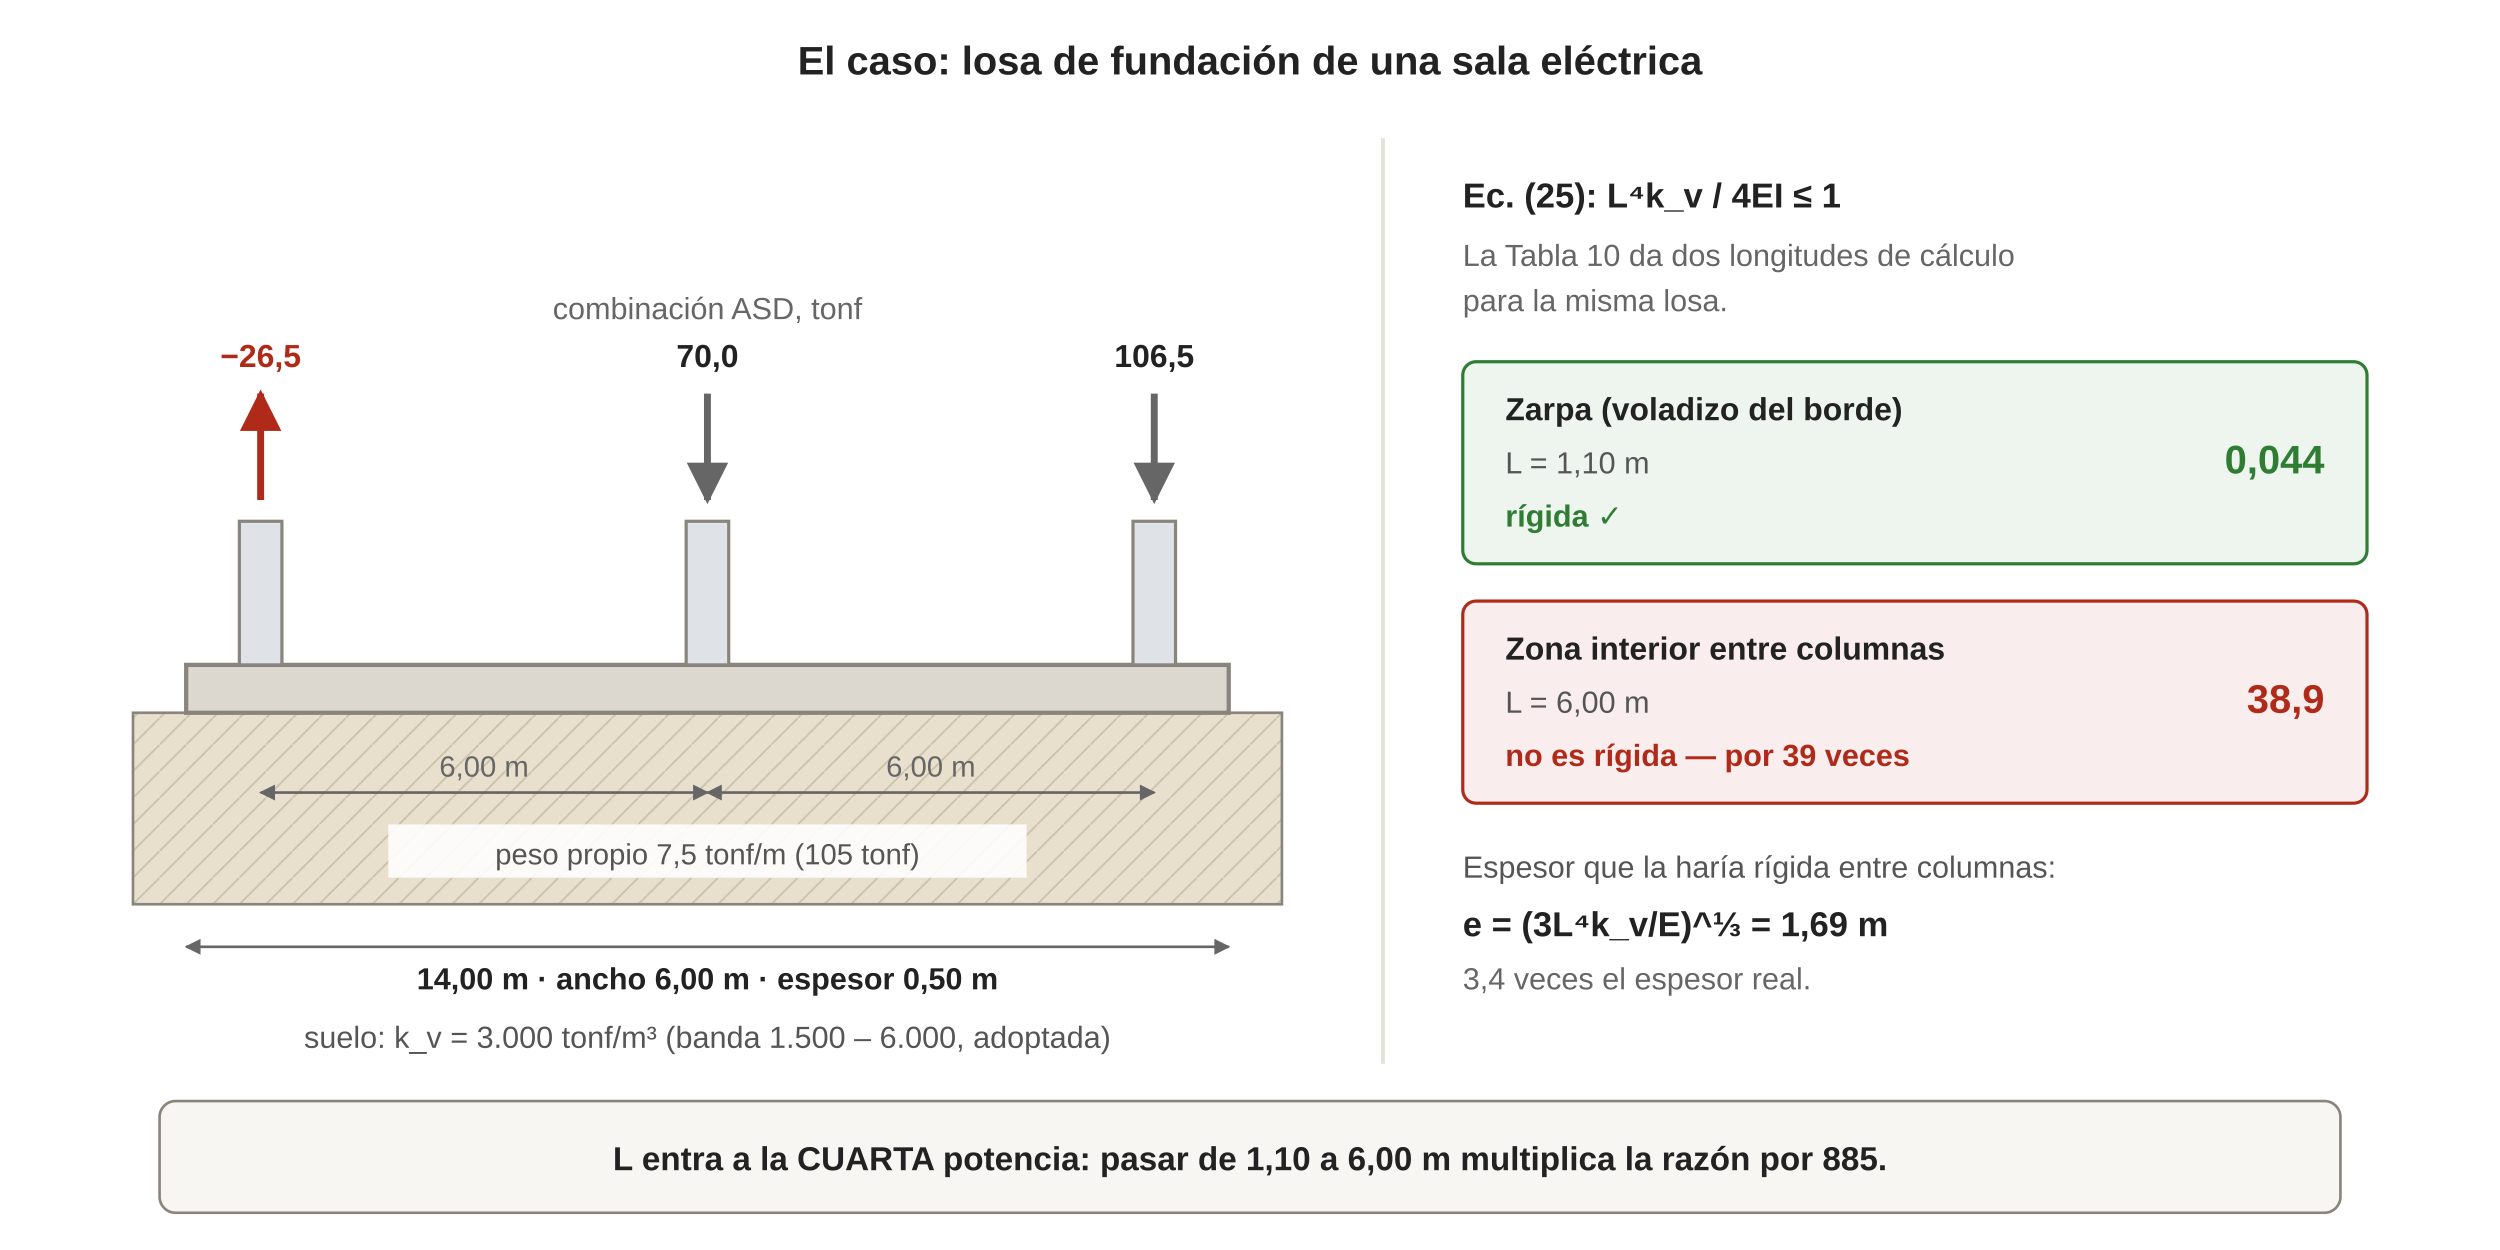
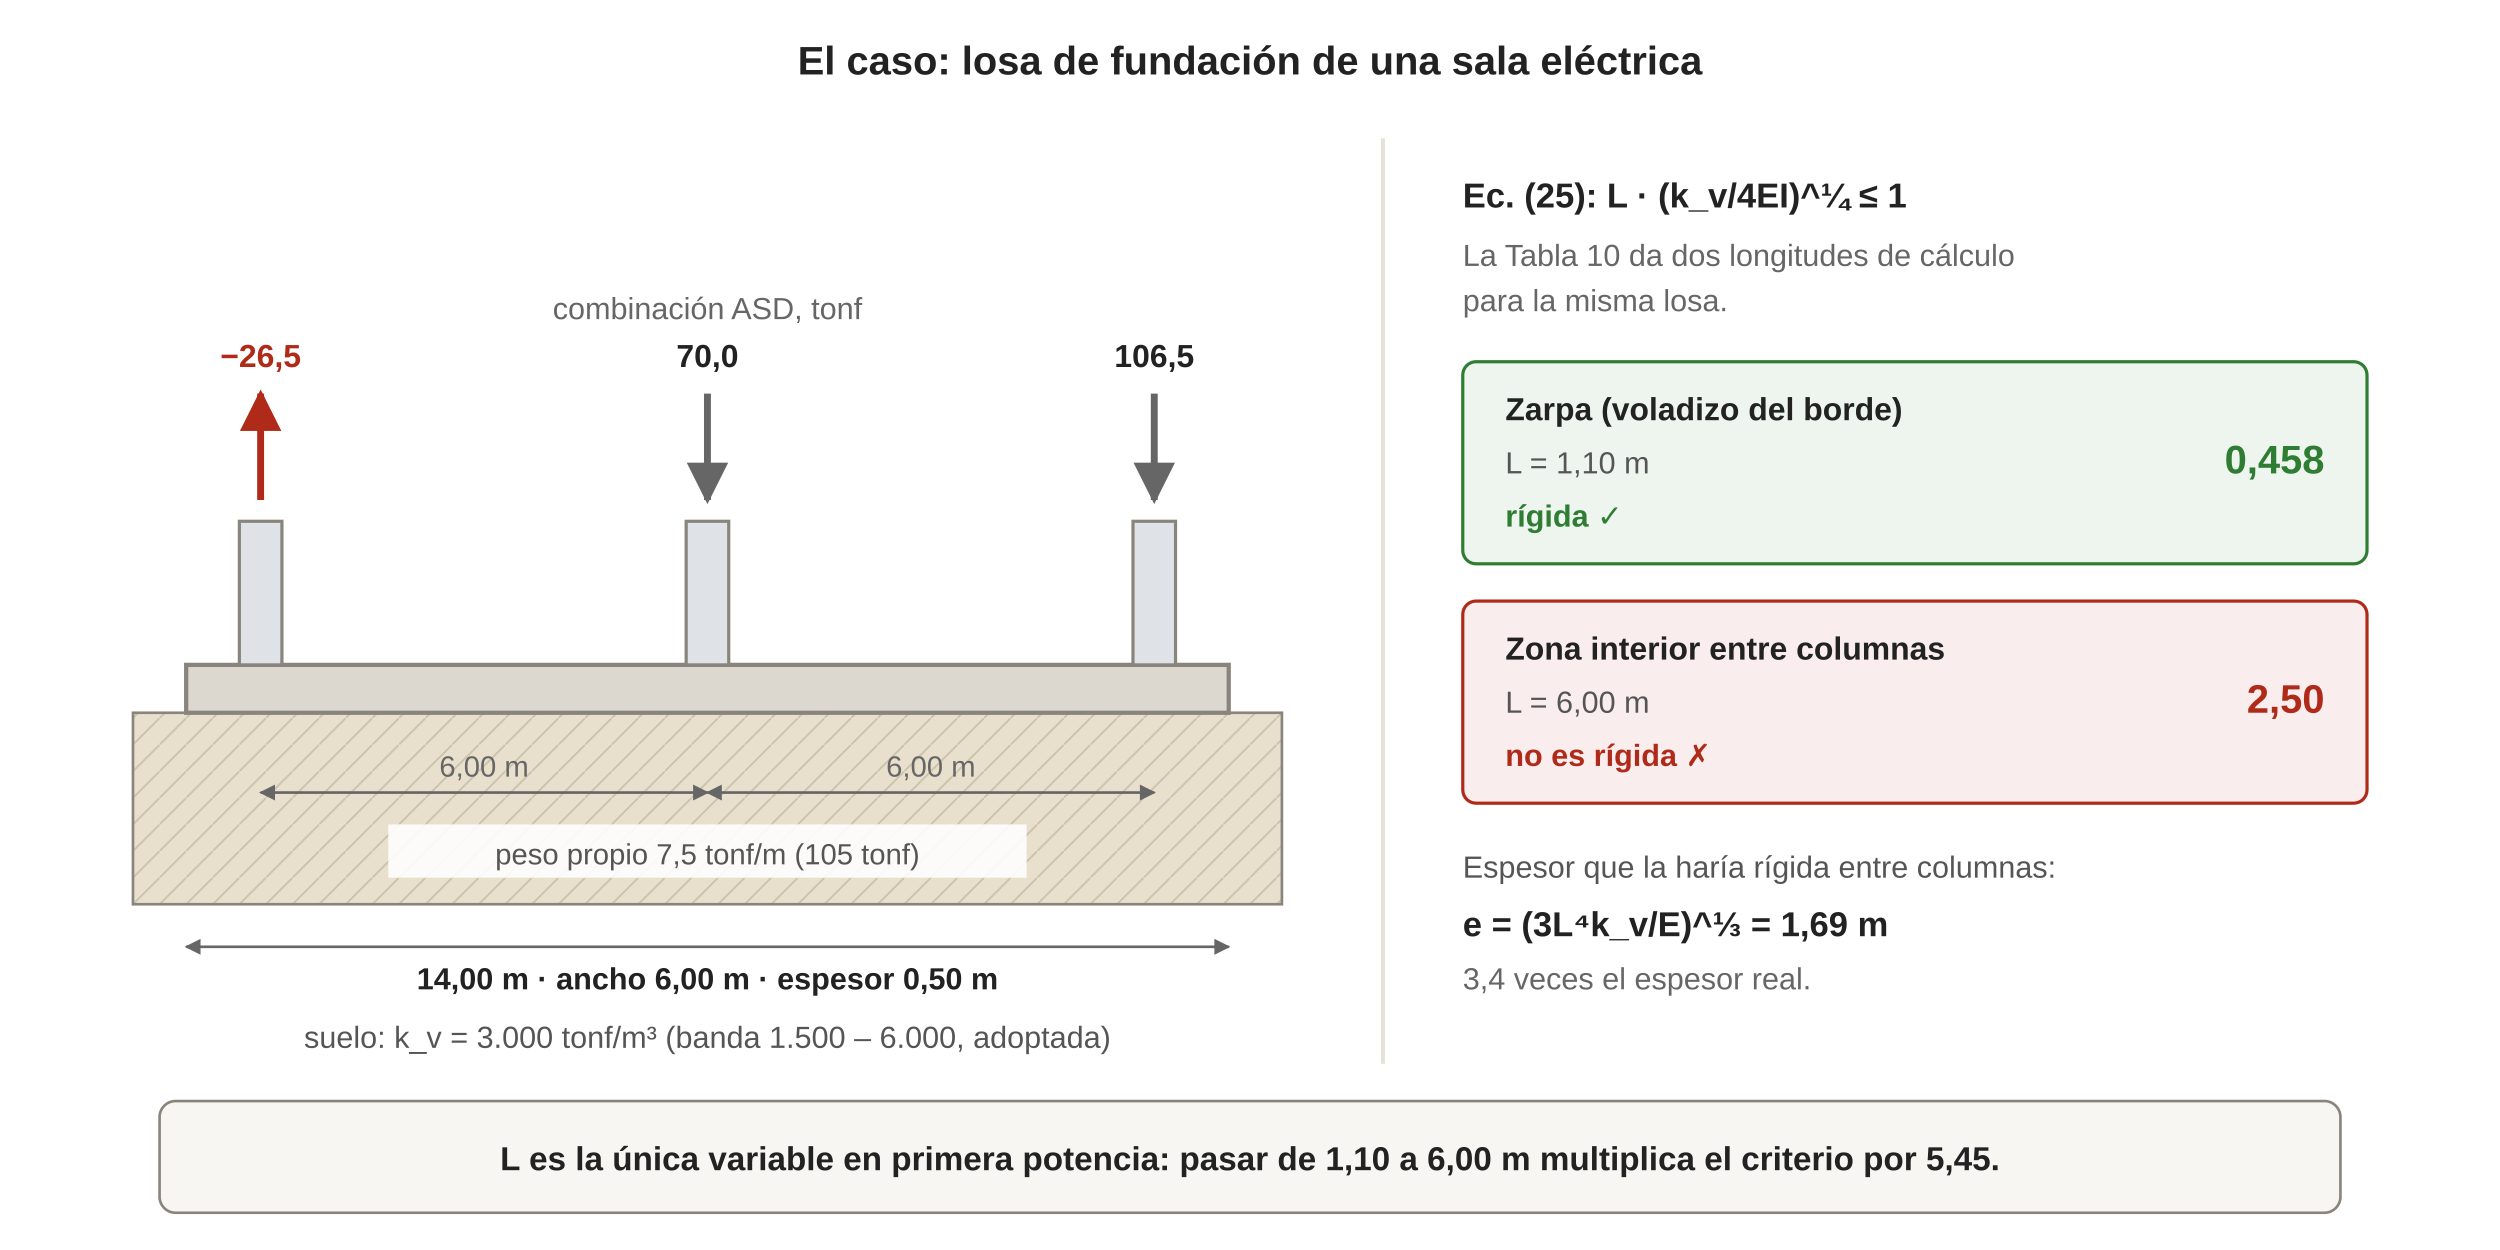
<svg xmlns="http://www.w3.org/2000/svg" viewBox="0 0 940 470" font-family="Segoe UI, Arial, sans-serif">
  <defs>
    <marker id="ea" viewBox="0 0 10 10" refX="9" refY="5" markerWidth="6" markerHeight="6" orient="auto-start-reverse">
      <path d="M0,0 L10,5 L0,10 z" fill="#666" />
    </marker>
    <marker id="er" viewBox="0 0 10 10" refX="9" refY="5" markerWidth="6" markerHeight="6" orient="auto-start-reverse">
      <path d="M0,0 L10,5 L0,10 z" fill="#b02a1a" />
    </marker>
    <pattern id="suelo" width="10" height="10" patternUnits="userSpaceOnUse">
      <rect width="10" height="10" fill="#e8e0cd" />
      <line x1="0" y1="10" x2="10" y2="0" stroke="#b3a98f" stroke-width="0.7" opacity="0.55" />
    </pattern>
  </defs>
  <rect width="940" height="470" fill="#ffffff" />
  <text x="470" y="28" font-size="15" text-anchor="middle" fill="#222" font-weight="bold">El caso: losa de fundación de una sala eléctrica</text>
  <g>
    <rect x="50" y="268" width="432" height="72" fill="url(#suelo)" stroke="#8a857c" stroke-width="1" />
    <rect x="70" y="250" width="392" height="18" fill="#dcd8d0" stroke="#8a857c" stroke-width="1.6" />
    <rect x="90" y="196" width="16" height="54" fill="#dfe3e8" stroke="#8a857c" stroke-width="1.2" />
    <rect x="258" y="196" width="16" height="54" fill="#dfe3e8" stroke="#8a857c" stroke-width="1.2" />
    <rect x="426" y="196" width="16" height="54" fill="#dfe3e8" stroke="#8a857c" stroke-width="1.2" />
    <line x1="98" y1="188" x2="98" y2="148" stroke="#b02a1a" stroke-width="2.6" marker-end="url(#er)" />
    <text x="98" y="138" font-size="12" fill="#b02a1a" text-anchor="middle" font-weight="bold">−26,5</text>
    <line x1="266" y1="148" x2="266" y2="188" stroke="#666" stroke-width="2.6" marker-end="url(#ea)" />
    <text x="266" y="138" font-size="12" fill="#222" text-anchor="middle" font-weight="bold">70,0</text>
    <line x1="434" y1="148" x2="434" y2="188" stroke="#666" stroke-width="2.6" marker-end="url(#ea)" />
    <text x="434" y="138" font-size="12" fill="#222" text-anchor="middle" font-weight="bold">106,5</text>
    <text x="266" y="120" font-size="11.5" fill="#666" text-anchor="middle">combinación ASD, tonf</text>
    <line x1="98" y1="298" x2="266" y2="298" stroke="#666" stroke-width="1" marker-start="url(#ea)" marker-end="url(#ea)" />
    <text x="182" y="292" font-size="11" fill="#666" text-anchor="middle">6,00 m</text>
    <line x1="266" y1="298" x2="434" y2="298" stroke="#666" stroke-width="1" marker-start="url(#ea)" marker-end="url(#ea)" />
    <text x="350" y="292" font-size="11" fill="#666" text-anchor="middle">6,00 m</text>
    <rect x="146" y="310" width="240" height="20" fill="#ffffff" opacity="0.88" />
    <text x="266" y="325" font-size="11" fill="#555" text-anchor="middle">peso propio 7,5 tonf/m (105 tonf)</text>
    <line x1="70" y1="356" x2="462" y2="356" stroke="#666" stroke-width="1" marker-start="url(#ea)" marker-end="url(#ea)" />
    <text x="266" y="372" font-size="11.5" fill="#222" text-anchor="middle" font-weight="bold">14,00 m  ·  ancho 6,00 m  ·  espesor 0,50 m</text>
    <text x="266" y="394" font-size="11.5" fill="#555" text-anchor="middle">suelo: k_v = 3.000 tonf/m³ (banda 1.500 – 6.000, adoptada)</text>
  </g>
  <line x1="520" y1="52" x2="520" y2="400" stroke="#e5e2dc" stroke-width="1.5" />
-   <text x="550" y="78" font-size="13" fill="#222" font-weight="bold">Ec. (25): L⁴k_v / 4EI ≤ 1</text>
+   <text x="550" y="78" font-size="13" fill="#222" font-weight="bold">Ec. (25): L · (k_v/4EI)^¼ ≤ 1</text>
  <text x="550" y="100" font-size="11.5" fill="#666">La Tabla 10 da dos longitudes de cálculo</text>
  <text x="550" y="117" font-size="11.5" fill="#666">para la misma losa.</text>
  <rect x="550" y="136" width="340" height="76" rx="5" fill="#2e7d32" fill-opacity="0.08" stroke="#2e7d32" stroke-width="1.2" />
  <text x="566" y="158" font-size="12" fill="#222" font-weight="bold">Zarpa (voladizo del borde)</text>
  <text x="566" y="178" font-size="11.5" fill="#555">L = 1,10 m</text>
-   <text x="874" y="178" font-size="15" fill="#2e7d32" text-anchor="end" font-weight="bold">0,044</text>
+   <text x="874" y="178" font-size="15" fill="#2e7d32" text-anchor="end" font-weight="bold">0,458</text>
  <text x="566" y="198" font-size="11.5" fill="#2e7d32" font-weight="bold">rígida ✓</text>
  <rect x="550" y="226" width="340" height="76" rx="5" fill="#b02a1a" fill-opacity="0.08" stroke="#b02a1a" stroke-width="1.2" />
  <text x="566" y="248" font-size="12" fill="#222" font-weight="bold">Zona interior entre columnas</text>
  <text x="566" y="268" font-size="11.5" fill="#555">L = 6,00 m</text>
-   <text x="874" y="268" font-size="15" fill="#b02a1a" text-anchor="end" font-weight="bold">38,9</text>
-   <text x="566" y="288" font-size="11.5" fill="#b02a1a" font-weight="bold">no es rígida — por 39 veces</text>
+   <text x="874" y="268" font-size="15" fill="#b02a1a" text-anchor="end" font-weight="bold">2,50</text>
+   <text x="566" y="288" font-size="11.5" fill="#b02a1a" font-weight="bold">no es rígida ✗</text>
  <text x="550" y="330" font-size="11.5" fill="#555">Espesor que la haría rígida entre columnas:</text>
  <text x="550" y="352" font-size="13" fill="#222" font-weight="bold">e = (3L⁴k_v/E)^⅓ = 1,69 m</text>
  <text x="550" y="372" font-size="11.5" fill="#666">3,4 veces el espesor real.</text>
  <rect x="60" y="414" width="820" height="42" rx="6" fill="#f7f6f3" stroke="#8a857c" />
-   <text x="470" y="440" font-size="12.5" text-anchor="middle" fill="#222" font-weight="bold">L entra a la CUARTA potencia: pasar de 1,10 a 6,00 m multiplica la razón por 885.</text>
+   <text x="470" y="440" font-size="12.5" text-anchor="middle" fill="#222" font-weight="bold">L es la única variable en primera potencia: pasar de 1,10 a 6,00 m multiplica el criterio por 5,45.</text>
</svg>
